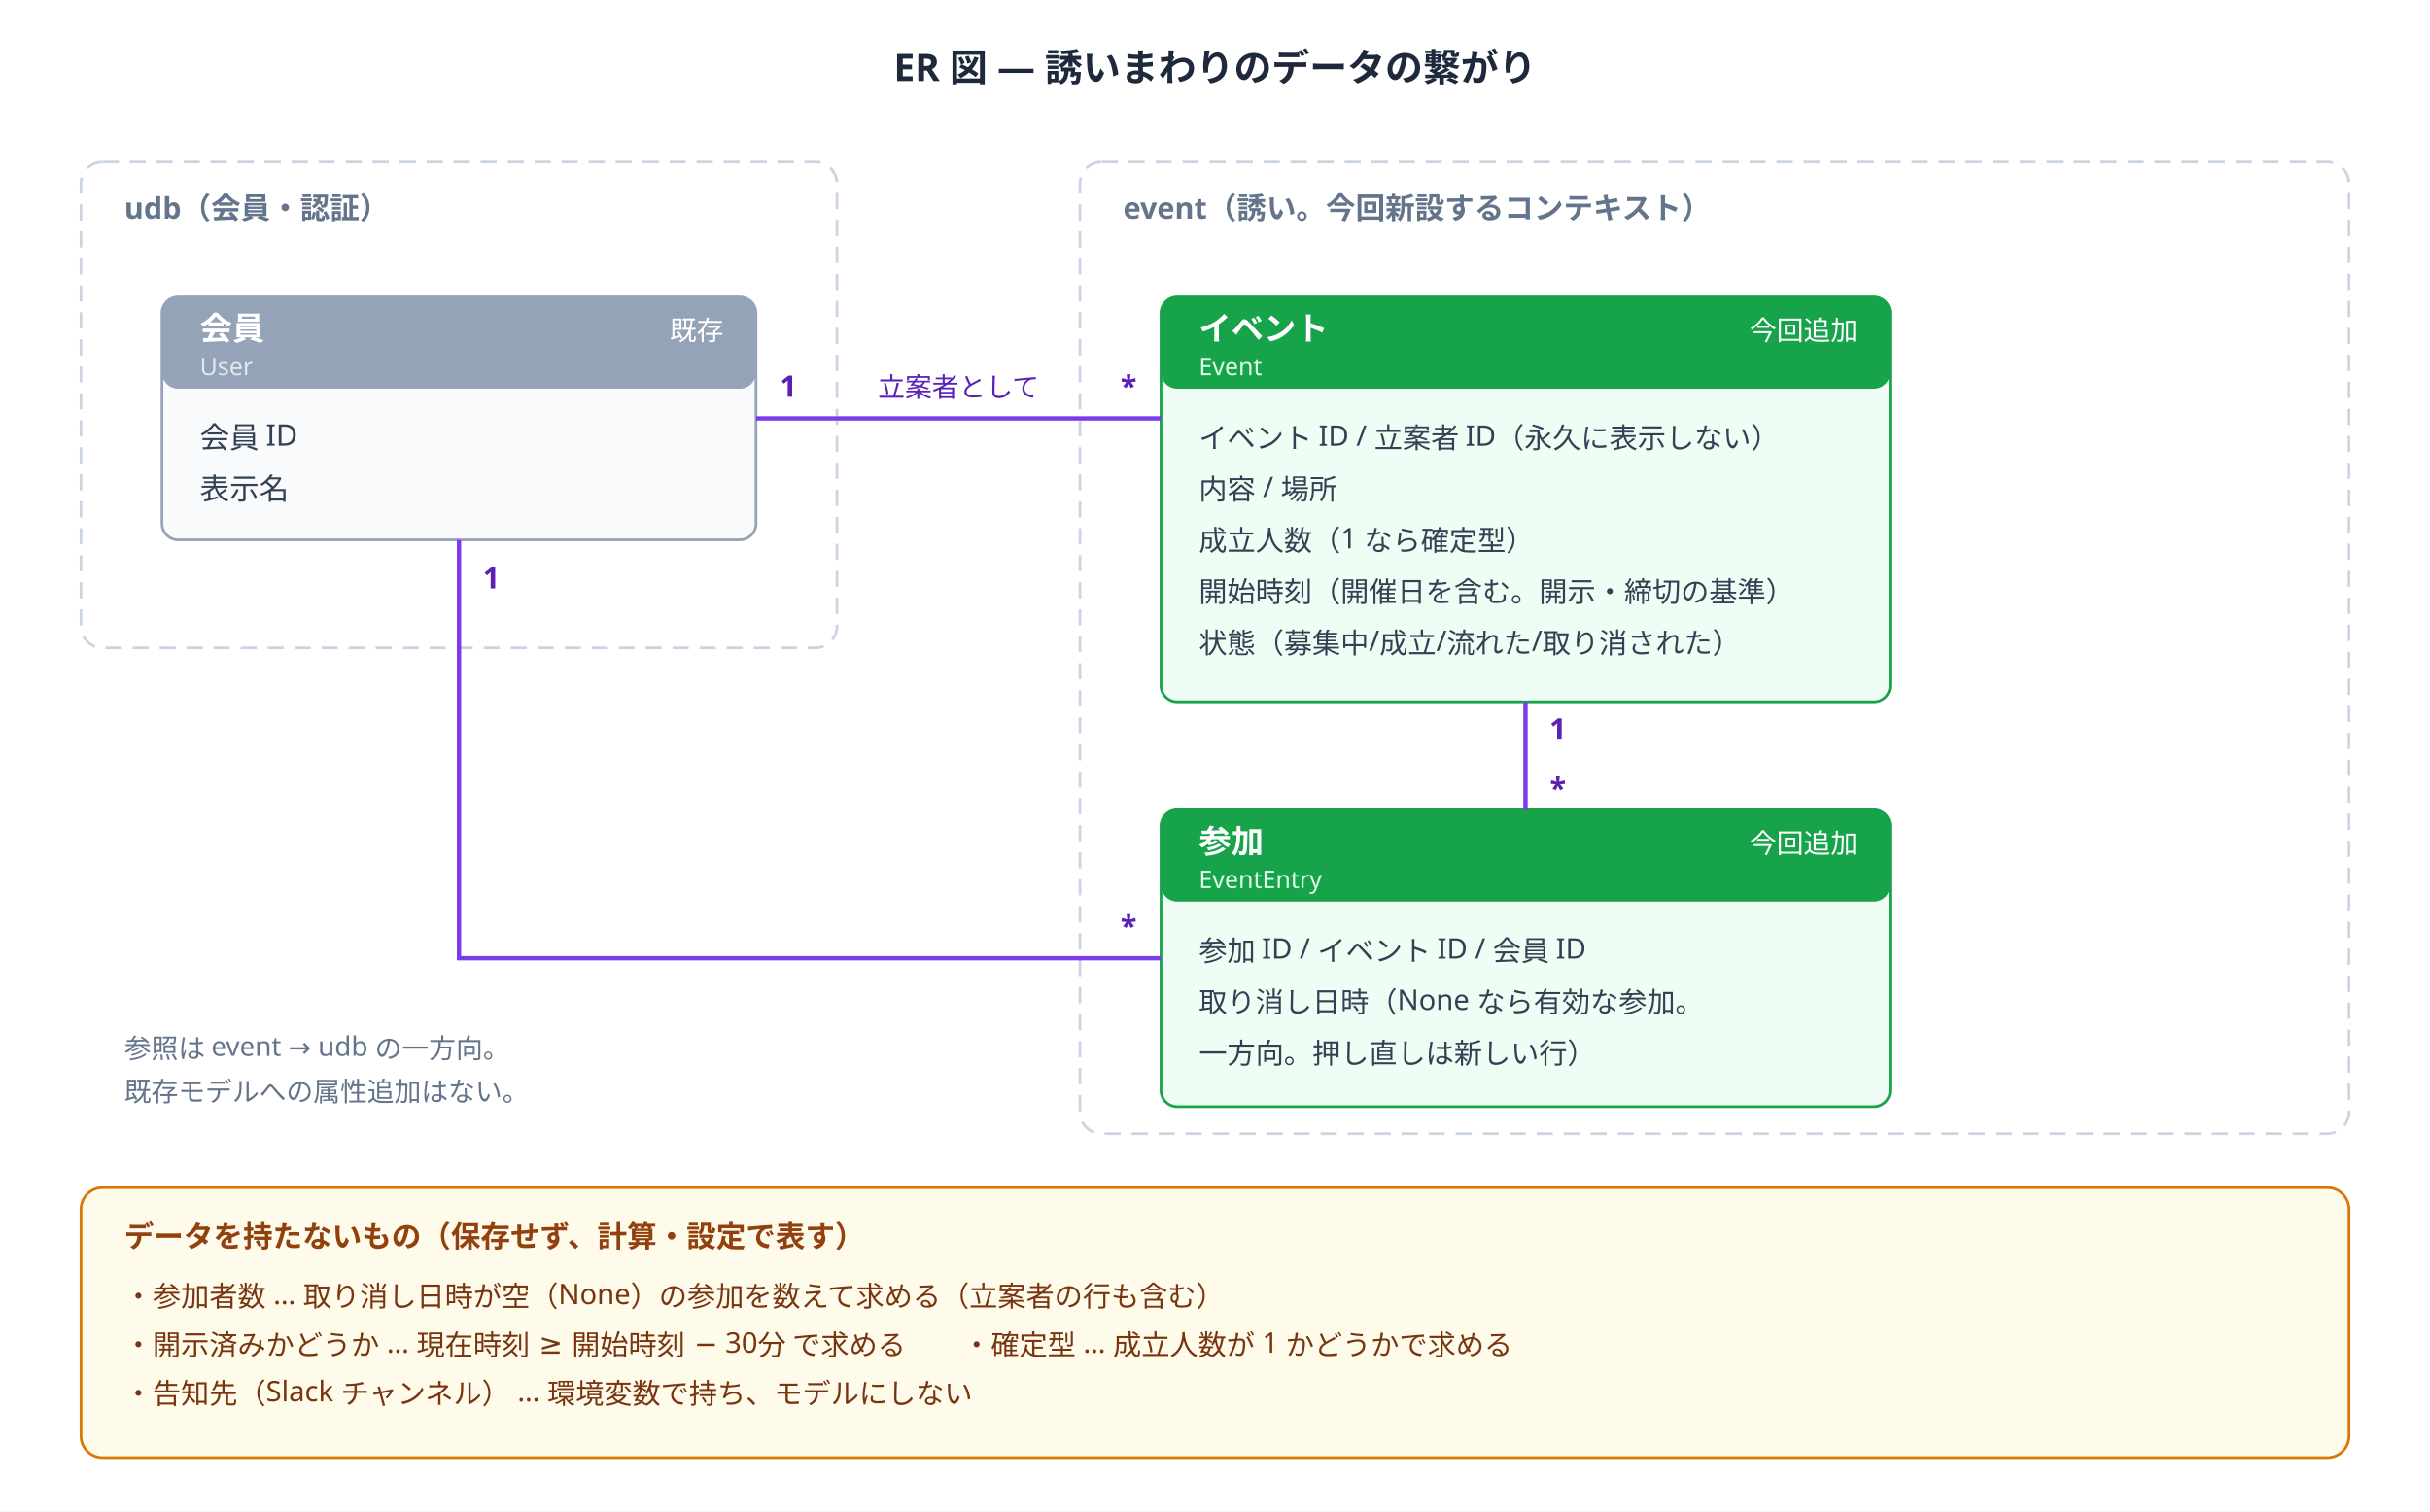
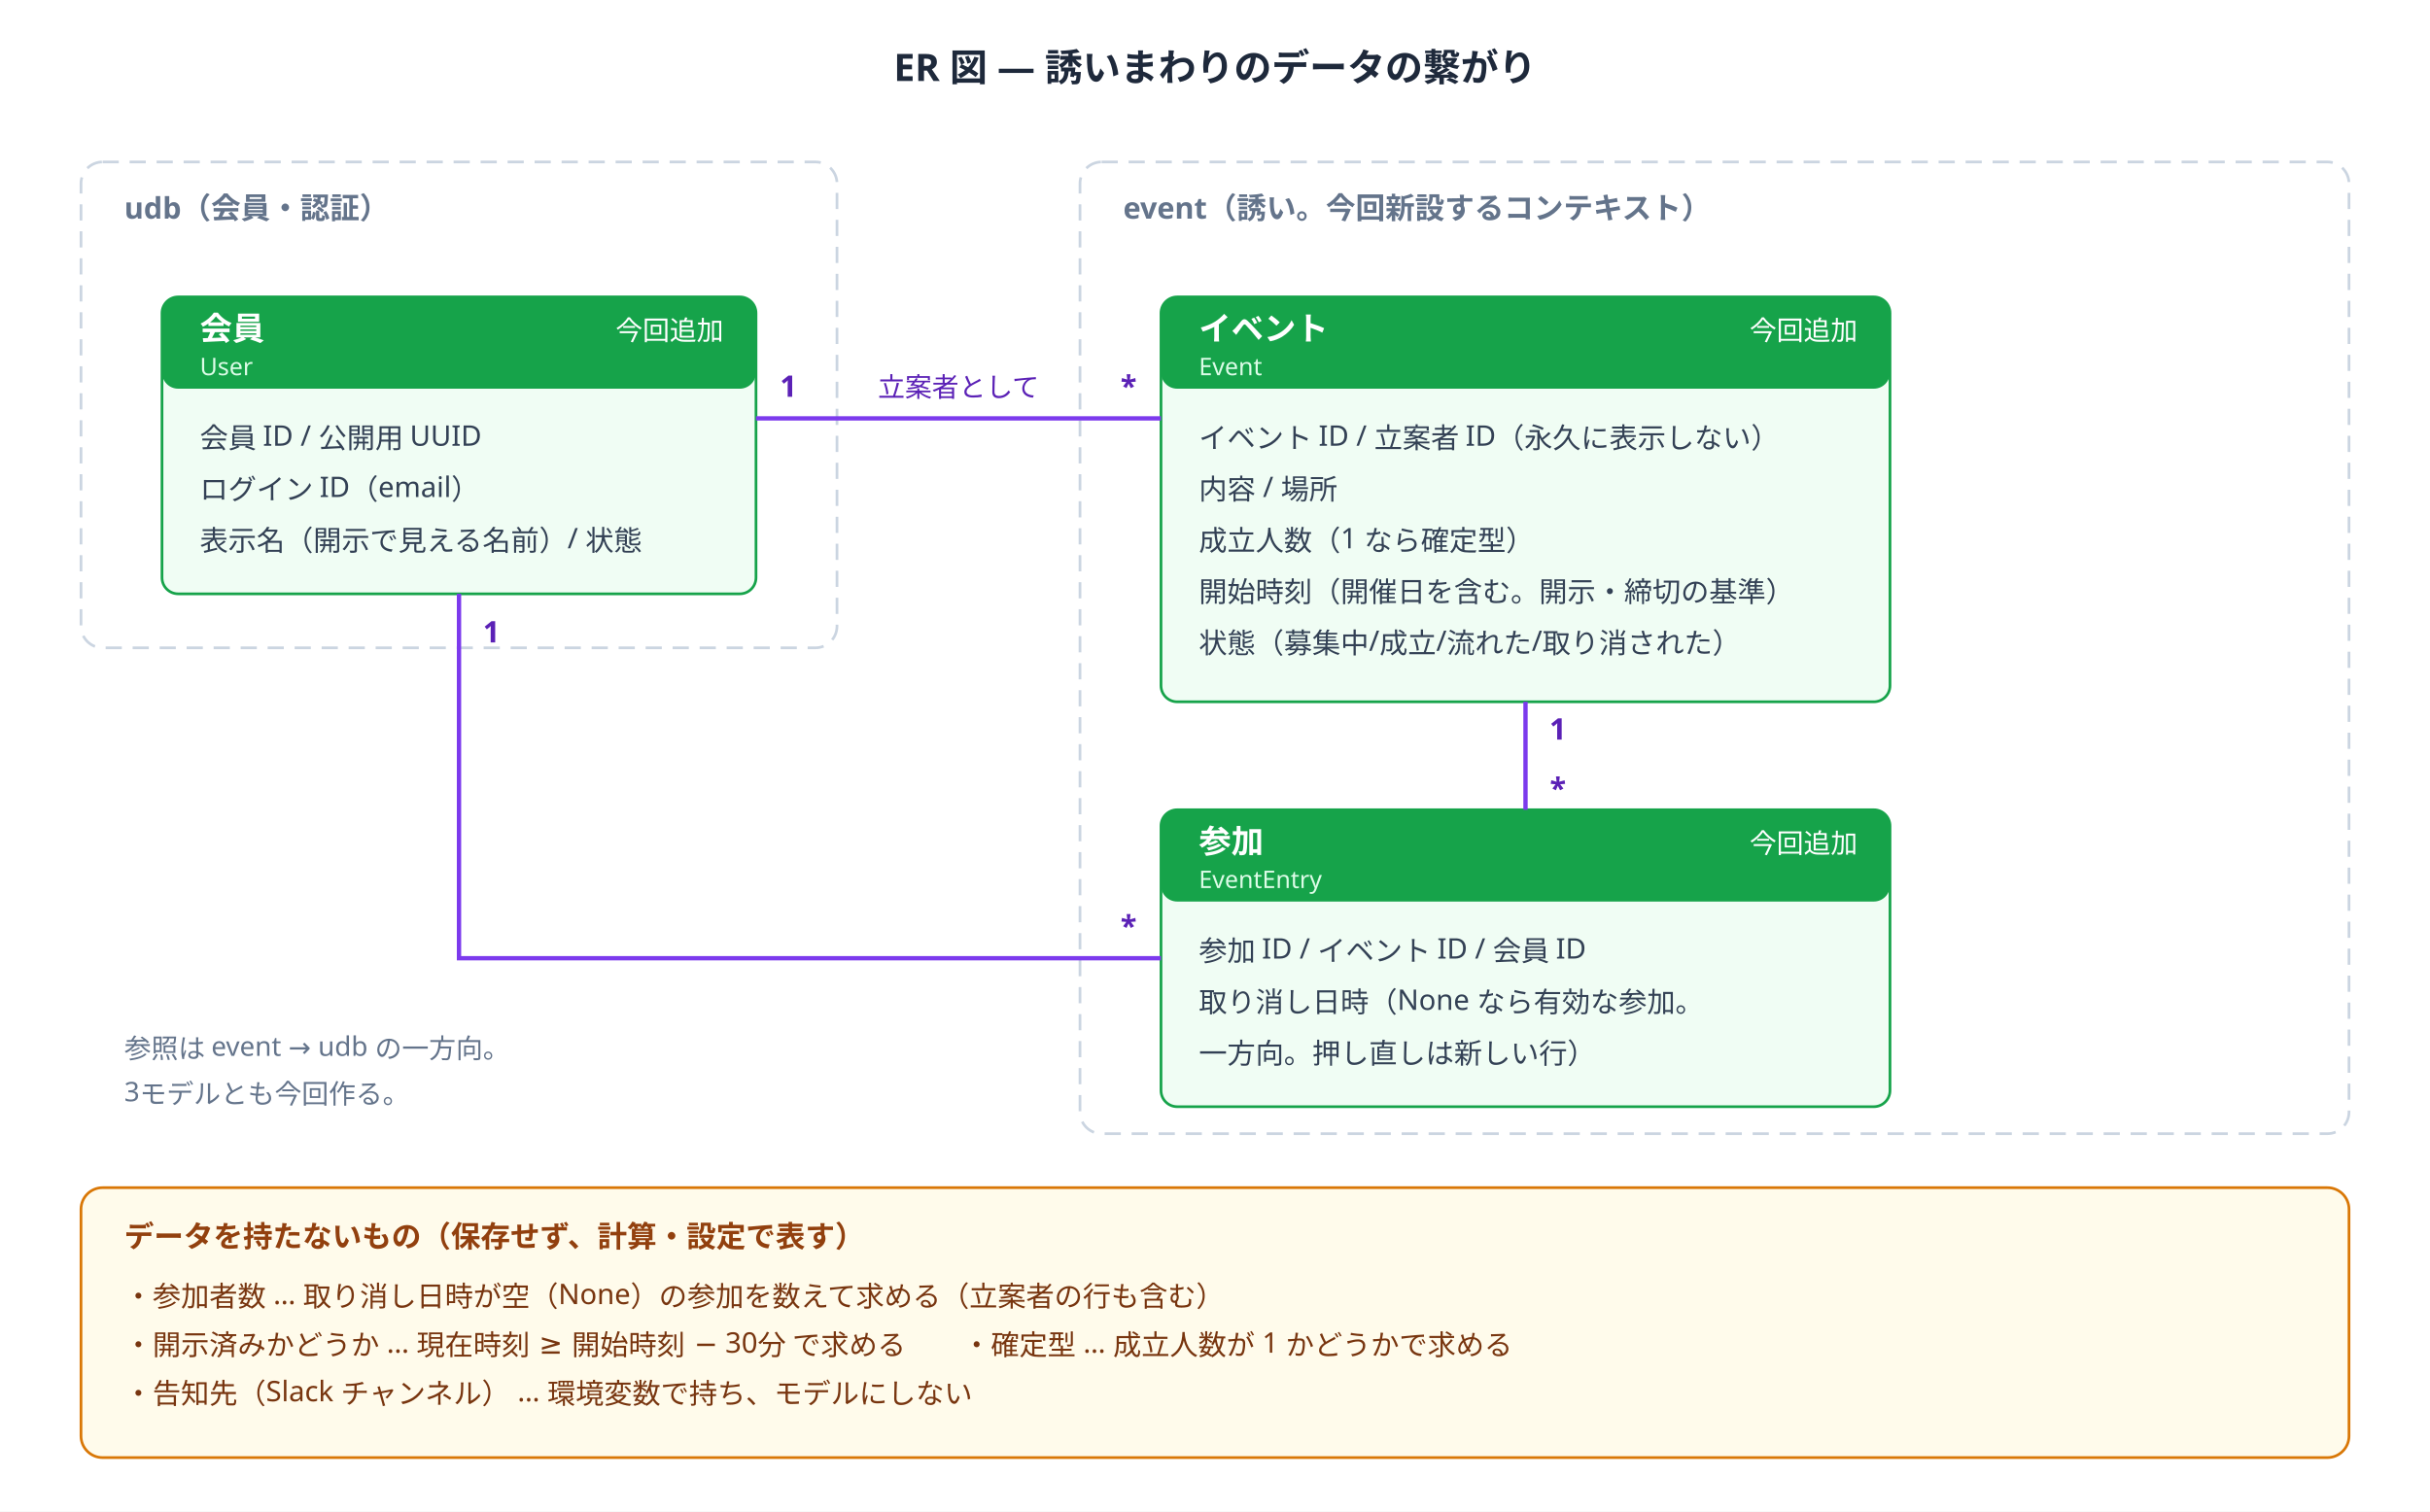
<svg xmlns="http://www.w3.org/2000/svg" viewBox="0 0 900 560" width="900" font-family="sans-serif" font-size="14">
  <rect x="0" y="0" width="900" height="560" fill="#ffffff" />
  <text x="450" y="30" text-anchor="middle" font-weight="bold" fill="#1e293b">ER 図 — 誘いまわりのデータの繋がり</text>
  <rect x="30" y="60" width="280" height="180" rx="8" fill="none" stroke="#cbd5e1" stroke-dasharray="6 4" />
  <text x="46" y="81" font-size="11" font-weight="bold" fill="#64748b">udb（会員・認証）</text>
-   <rect x="60" y="110" width="220" height="90" rx="6" fill="#f8fafc" stroke="#94a3b8" />
-   <rect x="60" y="110" width="220" height="34" rx="6" fill="#94a3b8" />
+   <rect x="60" y="110" width="220" height="110" rx="6" fill="#f0fdf4" stroke="#16a34a" />
+   <rect x="60" y="110" width="220" height="34" rx="6" fill="#16a34a" />
  <text x="74" y="126" font-size="12" font-weight="bold" fill="#ffffff">会員</text>
-   <text x="74" y="139" font-size="9" fill="#e2e8f0">User</text>
-   <text x="268" y="126" text-anchor="end" font-size="10" fill="#ffffff">既存</text>
-   <text x="74" y="166" font-size="11" fill="#334155">会員 ID</text>
-   <text x="74" y="185" font-size="11" fill="#334155">表示名</text>
+   <text x="74" y="139" font-size="9" fill="#dcfce7">User</text>
+   <text x="268" y="126" text-anchor="end" font-size="10" fill="#ffffff">今回追加</text>
+   <text x="74" y="166" font-size="10.5" fill="#334155">会員 ID / 公開用 UUID</text>
+   <text x="74" y="185" font-size="10.5" fill="#334155">ログイン ID（email）</text>
+   <text x="74" y="204" font-size="10.5" fill="#334155">表示名（開示で見える名前）/ 状態</text>
  <rect x="400" y="60" width="470" height="360" rx="8" fill="none" stroke="#cbd5e1" stroke-dasharray="6 4" />
  <text x="416" y="81" font-size="11" font-weight="bold" fill="#64748b">event（誘い。今回新設するコンテキスト）</text>
  <rect x="430" y="110" width="270" height="150" rx="6" fill="#f0fdf4" stroke="#16a34a" />
  <rect x="430" y="110" width="270" height="34" rx="6" fill="#16a34a" />
  <text x="444" y="126" font-size="12" font-weight="bold" fill="#ffffff">イベント</text>
  <text x="444" y="139" font-size="9" fill="#dcfce7">Event</text>
  <text x="688" y="126" text-anchor="end" font-size="10" fill="#ffffff">今回追加</text>
  <text x="444" y="166" font-size="10.5" fill="#334155">イベント ID / 立案者 ID（永久に表示しない）</text>
  <text x="444" y="185" font-size="10.5" fill="#334155">内容 / 場所</text>
  <text x="444" y="204" font-size="10.5" fill="#334155">成立人数（1 なら確定型）</text>
  <text x="444" y="223" font-size="10.5" fill="#334155">開始時刻（開催日を含む。開示・締切の基準）</text>
  <text x="444" y="242" font-size="10.5" fill="#334155">状態（募集中/成立/流れた/取り消された）</text>
  <rect x="430" y="300" width="270" height="110" rx="6" fill="#f0fdf4" stroke="#16a34a" />
  <rect x="430" y="300" width="270" height="34" rx="6" fill="#16a34a" />
  <text x="444" y="316" font-size="12" font-weight="bold" fill="#ffffff">参加</text>
  <text x="444" y="329" font-size="9" fill="#dcfce7">EventEntry</text>
  <text x="688" y="316" text-anchor="end" font-size="10" fill="#ffffff">今回追加</text>
  <text x="444" y="356" font-size="10.5" fill="#334155">参加 ID / イベント ID / 会員 ID</text>
  <text x="444" y="375" font-size="10.5" fill="#334155">取り消し日時（None なら有効な参加。</text>
  <text x="444" y="394" font-size="10.5" fill="#334155">　一方向。押し直しは新しい行）</text>
  <path d="M280,155 H430" fill="none" stroke="#7c3aed" stroke-width="1.6" />
  <text x="292" y="147" text-anchor="middle" font-size="11" font-weight="bold" fill="#5b21b6">1</text>
  <text x="418" y="147" text-anchor="middle" font-size="11" font-weight="bold" fill="#5b21b6">*</text>
  <text x="355" y="147" text-anchor="middle" font-size="10" fill="#5b21b6">立案者として</text>
-   <path d="M170,200 V355 H430" fill="none" stroke="#7c3aed" stroke-width="1.6" />
-   <text x="182" y="218" text-anchor="middle" font-size="11" font-weight="bold" fill="#5b21b6">1</text>
+   <path d="M170,220 V355 H430" fill="none" stroke="#7c3aed" stroke-width="1.6" />
+   <text x="182" y="238" text-anchor="middle" font-size="11" font-weight="bold" fill="#5b21b6">1</text>
  <text x="418" y="347" text-anchor="middle" font-size="11" font-weight="bold" fill="#5b21b6">*</text>
  <path d="M565,260 V300" fill="none" stroke="#7c3aed" stroke-width="1.6" />
  <text x="577" y="274" text-anchor="middle" font-size="11" font-weight="bold" fill="#5b21b6">1</text>
  <text x="577" y="296" text-anchor="middle" font-size="11" font-weight="bold" fill="#5b21b6">*</text>
  <rect x="30" y="440" width="840" height="100" rx="8" fill="#fffbeb" stroke="#d97706" />
  <text x="46" y="462" font-size="11" font-weight="bold" fill="#92400e">データを持たないもの（保存せず、計算・設定で表す）</text>
  <text x="46" y="484" font-size="10.5" fill="#78350f">・参加者数 … 取り消し日時が空（None）の参加を数えて求める（立案者の行も含む）</text>
  <text x="46" y="502" font-size="10.5" fill="#78350f">・開示済みかどうか … 現在時刻 ≥ 開始時刻 − 30分 で求める　　・確定型 … 成立人数が 1 かどうかで求める</text>
  <text x="46" y="520" font-size="10.5" fill="#78350f">・告知先（Slack チャンネル） … 環境変数で持ち、モデルにしない</text>
  <text x="46" y="392" font-size="10" fill="#64748b">参照は event → udb の一方向。</text>
-   <text x="46" y="408" font-size="10" fill="#64748b">既存モデルへの属性追加はない。</text>
+   <text x="46" y="408" font-size="10" fill="#64748b">3モデルとも今回作る。</text>
</svg>
